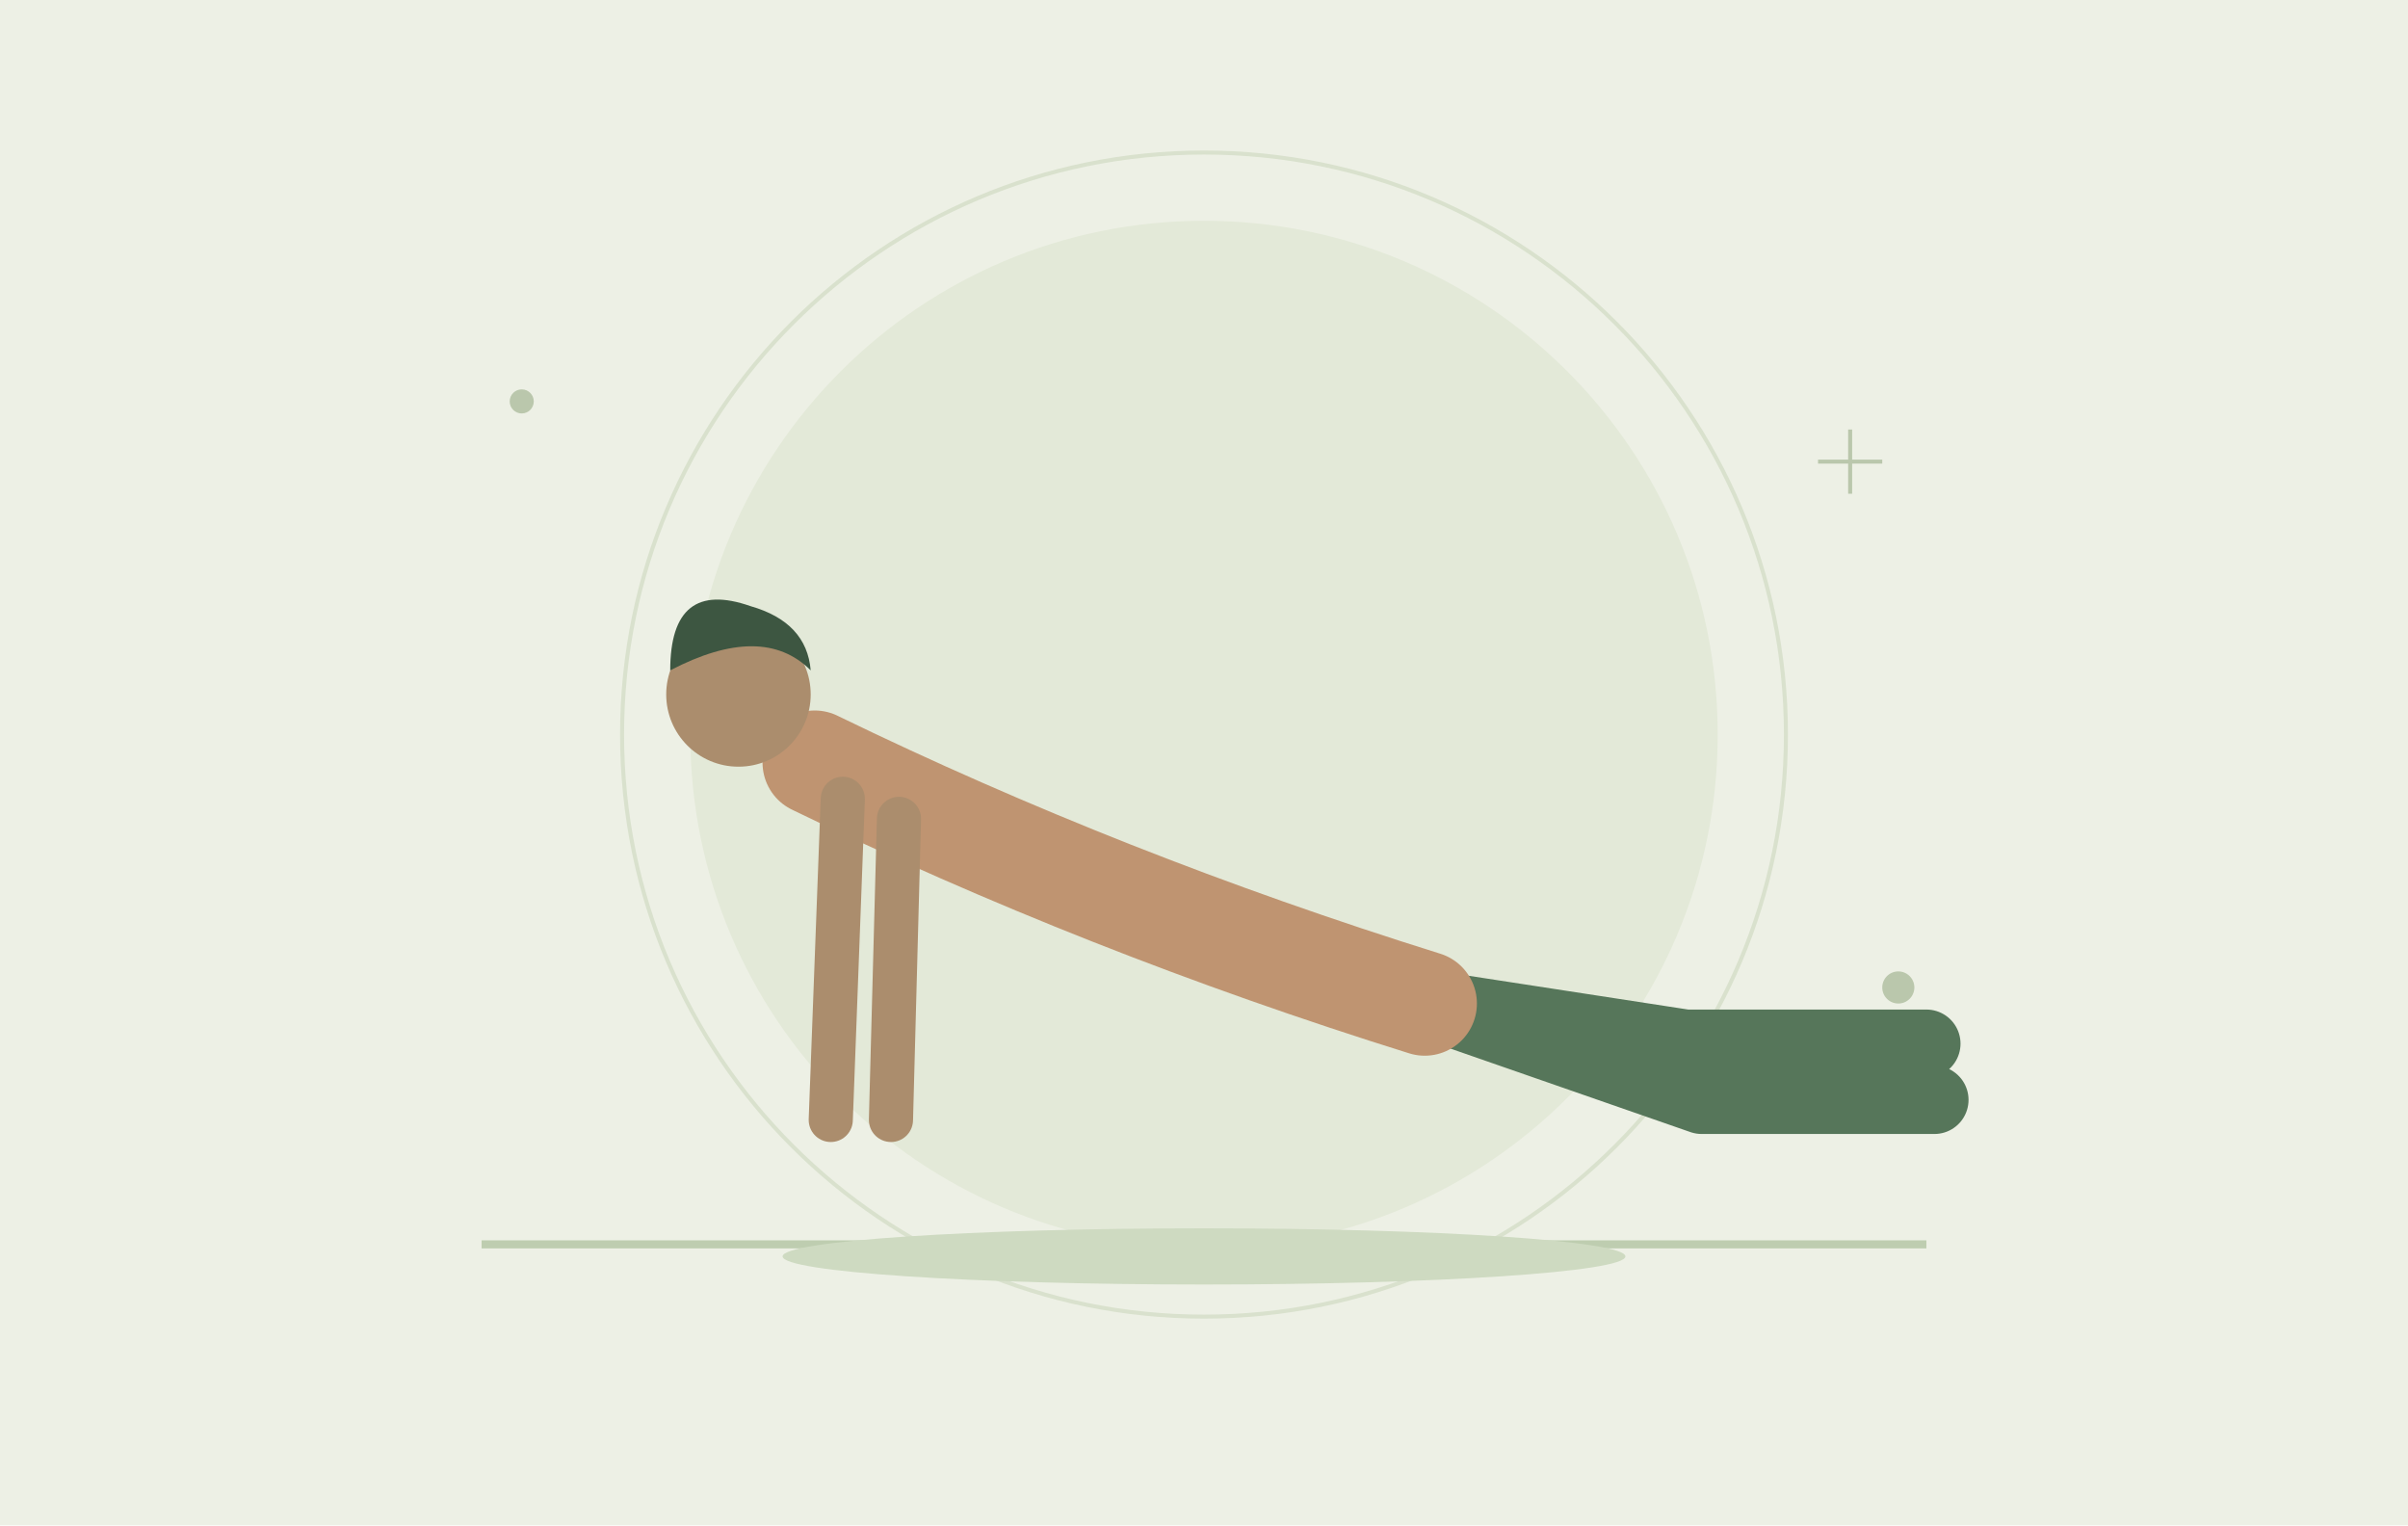
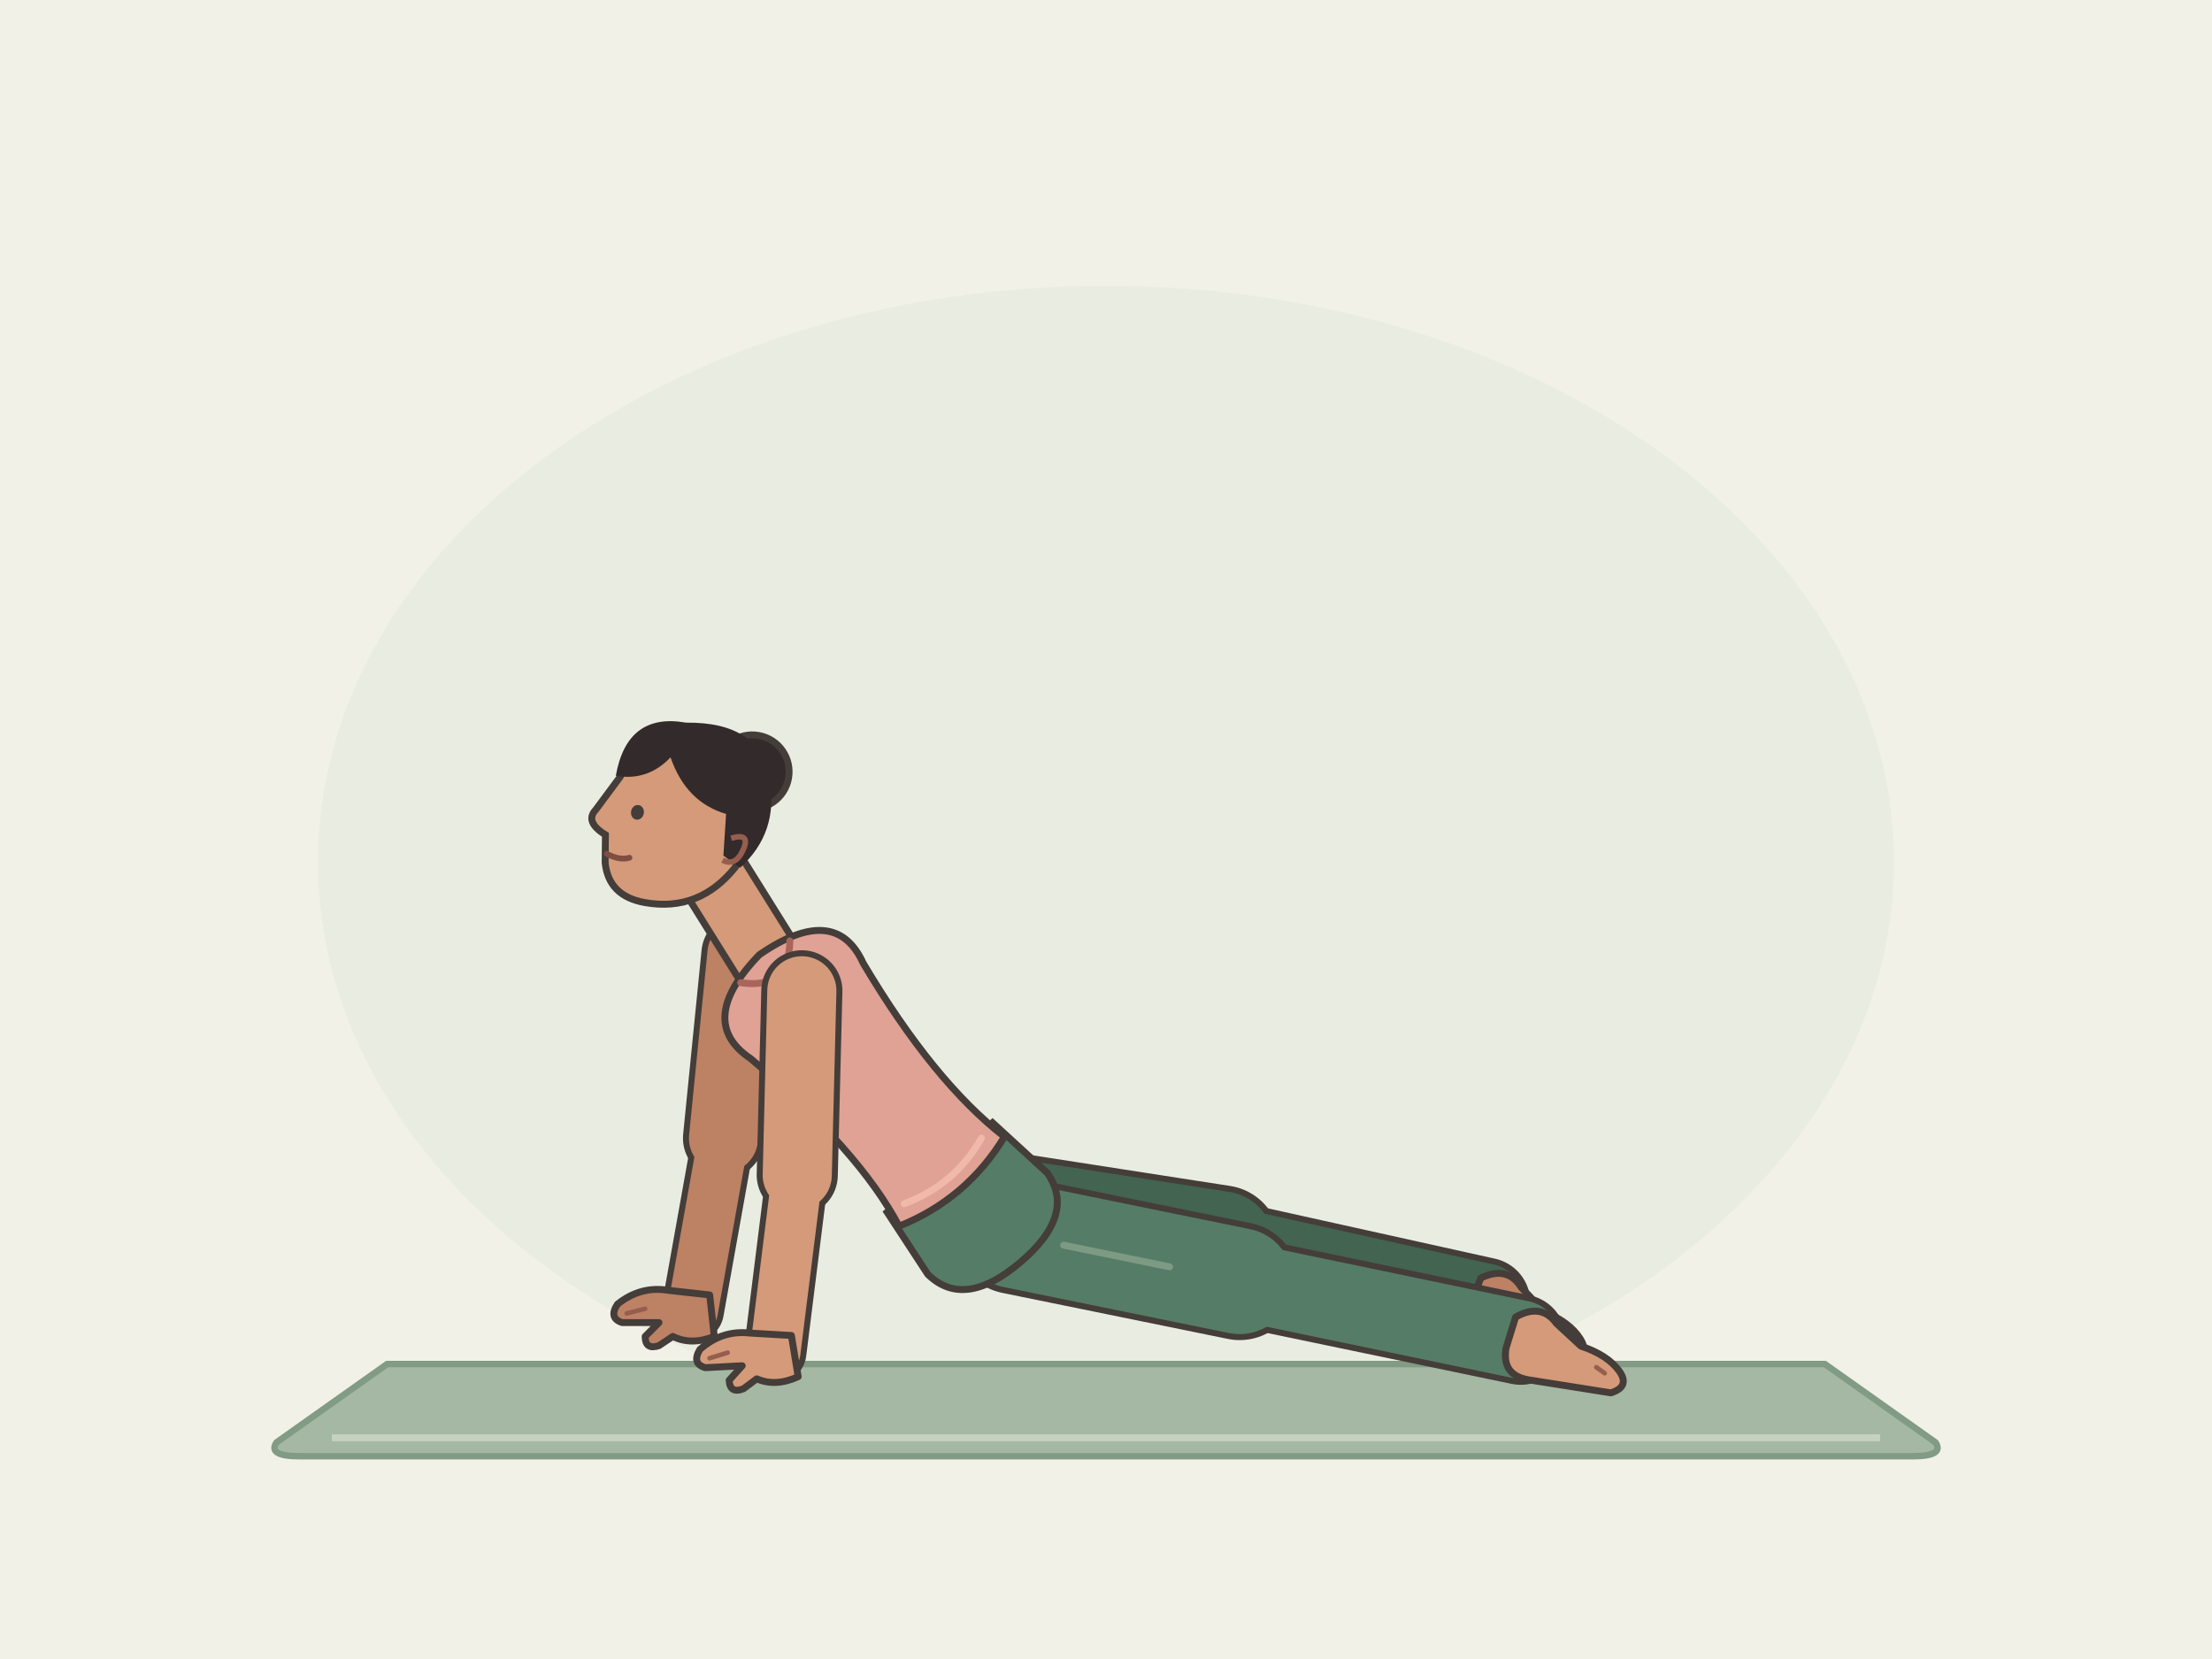
- <svg xmlns="http://www.w3.org/2000/svg" width="600" height="380" viewBox="0 0 600 380" role="img">
-   <rect width="600" height="380" fill="#edf0e5" />
-   <circle cx="300" cy="183" r="128" fill="#e3e9d8" />
-   <circle cx="300" cy="183" r="145" fill="none" stroke="#d9e1cd" />
-   <path d="M120 310h360" stroke="#becdb0" stroke-width="2" />
-   <ellipse cx="300" cy="313" rx="105" ry="7" fill="#cedac1" />
-   <g fill="none" stroke-linecap="round" stroke-linejoin="round">
-     <path d="M355 250L420 260L480 260M355 250L424 274L482 274" stroke="#56765a" stroke-width="17" />
-     <path d="M203 190Q275 225 355 250" stroke="#bf9471" stroke-width="26" />
-     <path d="M210 199L207 279M224 204L222 279" stroke="#ab8d6d" stroke-width="11" />
-   </g>
-   <circle cx="184" cy="173" r="18" fill="#ab8d6d" />
-   <path d="M167 167q0-23 20-16 14 4 15 16-12-12-35 0" fill="#3d5641" />
-   <g fill="#98ac86" opacity=".6">
-     <circle cx="130" cy="100" r="3" />
-     <circle cx="473" cy="246" r="4" />
-     <path d="M453 115h16m-8-8v16" stroke="#98ac86" stroke-width="1" />
+ <svg xmlns="http://www.w3.org/2000/svg" width="480" height="360" viewBox="0 0 480 360" role="img">
+   <rect width="480" height="360" fill="#f1f1e8" />
+   <ellipse cx="240" cy="187" rx="171" ry="125" fill="#e9ede1" />
+   <g>
+     <path d="M84 296H396L420 313Q422 316 415 316H65Q58 316 60 313Z" fill="#a4b8a4" stroke="#819b84" stroke-width="1.4" />
+     <path d="M72 312h336" fill="none" stroke="#c6d2be" stroke-width="1.5" />
+     <path d="M207 261L265 270" fill="none" stroke="#443d39" stroke-width="25.6" stroke-linecap="round" stroke-linejoin="round" />
+     <path d="M265 270L322.3 282.7" fill="none" stroke="#443d39" stroke-width="19.6" stroke-linecap="round" stroke-linejoin="round" />
+     <path d="M207 261L265 270" fill="none" stroke="#426451" stroke-width="23" stroke-linecap="round" stroke-linejoin="round" />
+     <path d="M265 270L322.3 282.7" fill="none" stroke="#426451" stroke-width="17" stroke-linecap="round" stroke-linejoin="round" />
+     <path d="M219.8 263L247 267.2" fill="none" stroke="#607c69" stroke-width="1.5" stroke-linecap="round" stroke-linejoin="round" />
+     <g transform="translate(328 284) rotate(13)">
+       <path d="M-8-5Q-3-9 1-5L7-1Q13 0 16 3Q19 6 15 8L-3 8Q-9 8-9 2Z" fill="#bd8164" stroke="#443d39" stroke-width="1.5" stroke-linejoin="round" />
+       <path d="M11 3l2 1" fill="none" stroke="#965e4e" stroke-width="1" stroke-linecap="round" stroke-linejoin="round" />
+     </g>
+     <path d="M161 207L157 247" fill="none" stroke="#443d39" stroke-width="17.6" stroke-linecap="round" stroke-linejoin="round" />
+     <path d="M157 247L150.3 284.4" fill="none" stroke="#443d39" stroke-width="13.6" stroke-linecap="round" stroke-linejoin="round" />
+     <path d="M161 207L157 247" fill="none" stroke="#bd8164" stroke-width="15" stroke-linecap="round" stroke-linejoin="round" />
+     <path d="M157 247L150.3 284.4" fill="none" stroke="#bd8164" stroke-width="11" stroke-linecap="round" stroke-linejoin="round" />
+     <g transform="translate(150 286) rotate(180)">
+       <path d="M-5-4Q0-6 4-4L7-6Q10-7 10-4L7-1L15-1Q18 0 16 3Q11 7 5 6L-4 5Z" fill="#bd8164" stroke="#443d39" stroke-width="1.5" stroke-linejoin="round" />
+       <path d="M10 2l4-1" fill="none" stroke="#965e4e" stroke-width="1" stroke-linecap="round" stroke-linejoin="round" />
+     </g>
+     <path d="M220 268L269 278" fill="none" stroke="#443d39" stroke-width="25.6" stroke-linecap="round" stroke-linejoin="round" />
+     <path d="M269 278L330 290.7" fill="none" stroke="#443d39" stroke-width="19.6" stroke-linecap="round" stroke-linejoin="round" />
+     <path d="M220 268L269 278" fill="none" stroke="#557c66" stroke-width="23" stroke-linecap="round" stroke-linejoin="round" />
+     <path d="M269 278L330 290.7" fill="none" stroke="#557c66" stroke-width="17" stroke-linecap="round" stroke-linejoin="round" />
+     <path d="M230.8 270.2L253.8 274.9" fill="none" stroke="#7d9a83" stroke-width="1.5" stroke-linecap="round" stroke-linejoin="round" />
+     <g transform="translate(336 292) rotate(9)">
+       <path d="M-8-5Q-3-9 1-5L7-1Q13 0 16 3Q19 6 15 8L-3 8Q-9 8-9 2Z" fill="#d49a79" stroke="#443d39" stroke-width="1.5" stroke-linejoin="round" />
+       <path d="M11 3l2 1" fill="none" stroke="#965e4e" stroke-width="1" stroke-linecap="round" stroke-linejoin="round" />
+     </g>
+     <path d="M168 211L151.2 184.1" fill="none" stroke="#443d39" stroke-width="16" stroke-linecap="round" stroke-linejoin="round" />
+     <path d="M168 211L151.2 184.1" fill="none" stroke="#d49a79" stroke-width="13" stroke-linecap="round" stroke-linejoin="round" />
+     <g transform="translate(213 264) rotate(-40.33)">
+       <path d="M-17 2Q-16 13 0 13Q16 13 17 2L15 -14H-15Z" fill="#557c66" stroke="#443d39" stroke-width="1.5" />
+       <path d="M-15 -10Q-11 -28 -16 -58.527Q-20 -72.527 0 -74.527Q20 -72.527 16 -58.527Q11 -29 15 -10Q0 -5 -15 -10Z" fill="#dfa294" stroke="#443d39" stroke-width="1.5" />
+       <path d="M-7 -72.527Q0 -64.527 7 -72.527" fill="none" stroke="#a9655c" stroke-width="1.5" stroke-linecap="round" stroke-linejoin="round" />
+       <path d="M-11 -13Q0 -9 11 -13" fill="none" stroke="#f0b9aa" stroke-width="1.5" stroke-linecap="round" stroke-linejoin="round" />
+     </g>
+     <path d="M174 215L173 255" fill="none" stroke="#443d39" stroke-width="17.6" stroke-linecap="round" stroke-linejoin="round" />
+     <path d="M173 255L168.2 293.4" fill="none" stroke="#443d39" stroke-width="13.6" stroke-linecap="round" stroke-linejoin="round" />
+     <path d="M174 215L173 255" fill="none" stroke="#d49a79" stroke-width="15" stroke-linecap="round" stroke-linejoin="round" />
+     <path d="M173 255L168.2 293.4" fill="none" stroke="#d49a79" stroke-width="11" stroke-linecap="round" stroke-linejoin="round" />
+     <g transform="translate(168 295) rotate(177)">
+       <path d="M-5-4Q0-6 4-4L7-6Q10-7 10-4L7-1L15-1Q18 0 16 3Q11 7 5 6L-4 5Z" fill="#d49a79" stroke="#443d39" stroke-width="1.5" stroke-linejoin="round" />
+       <path d="M10 2l4-1" fill="none" stroke="#965e4e" stroke-width="1" stroke-linecap="round" stroke-linejoin="round" />
+     </g>
+     <g transform="translate(148 179) rotate(10) scale(-1 1)">
+       <circle cx="-13" cy="-14" r="8" fill="#332a2b" stroke="#443d39" stroke-width="1.5" />
+       <path d="M-15-7Q-14-22 1-21Q14-22 15-8L19 0Q21 3 16 5L15 11Q13 18 5 18Q-7 18-13 7Z" fill="#d49a79" stroke="#443d39" stroke-width="1.5" />
+       <path d="M-14 7Q-21-2-17-13Q-13-25 3-22Q16-22 16-8Q9-8 5-14Q0-5-9-4L-10 5Z" fill="#332a2b" />
+       <ellipse cx="10" cy="-1" rx="1.4" ry="1.6" fill="#443d39" />
+       <path d="M-11 1q-4-2-3 2t4 3" fill="none" stroke="#965e4e" stroke-width="1.2" />
+       <path d="M10 9q2 1 5 0" fill="none" stroke="#804d42" stroke-width="1.25" stroke-linecap="round" stroke-linejoin="round" />
+     </g>
  </g>
</svg>
